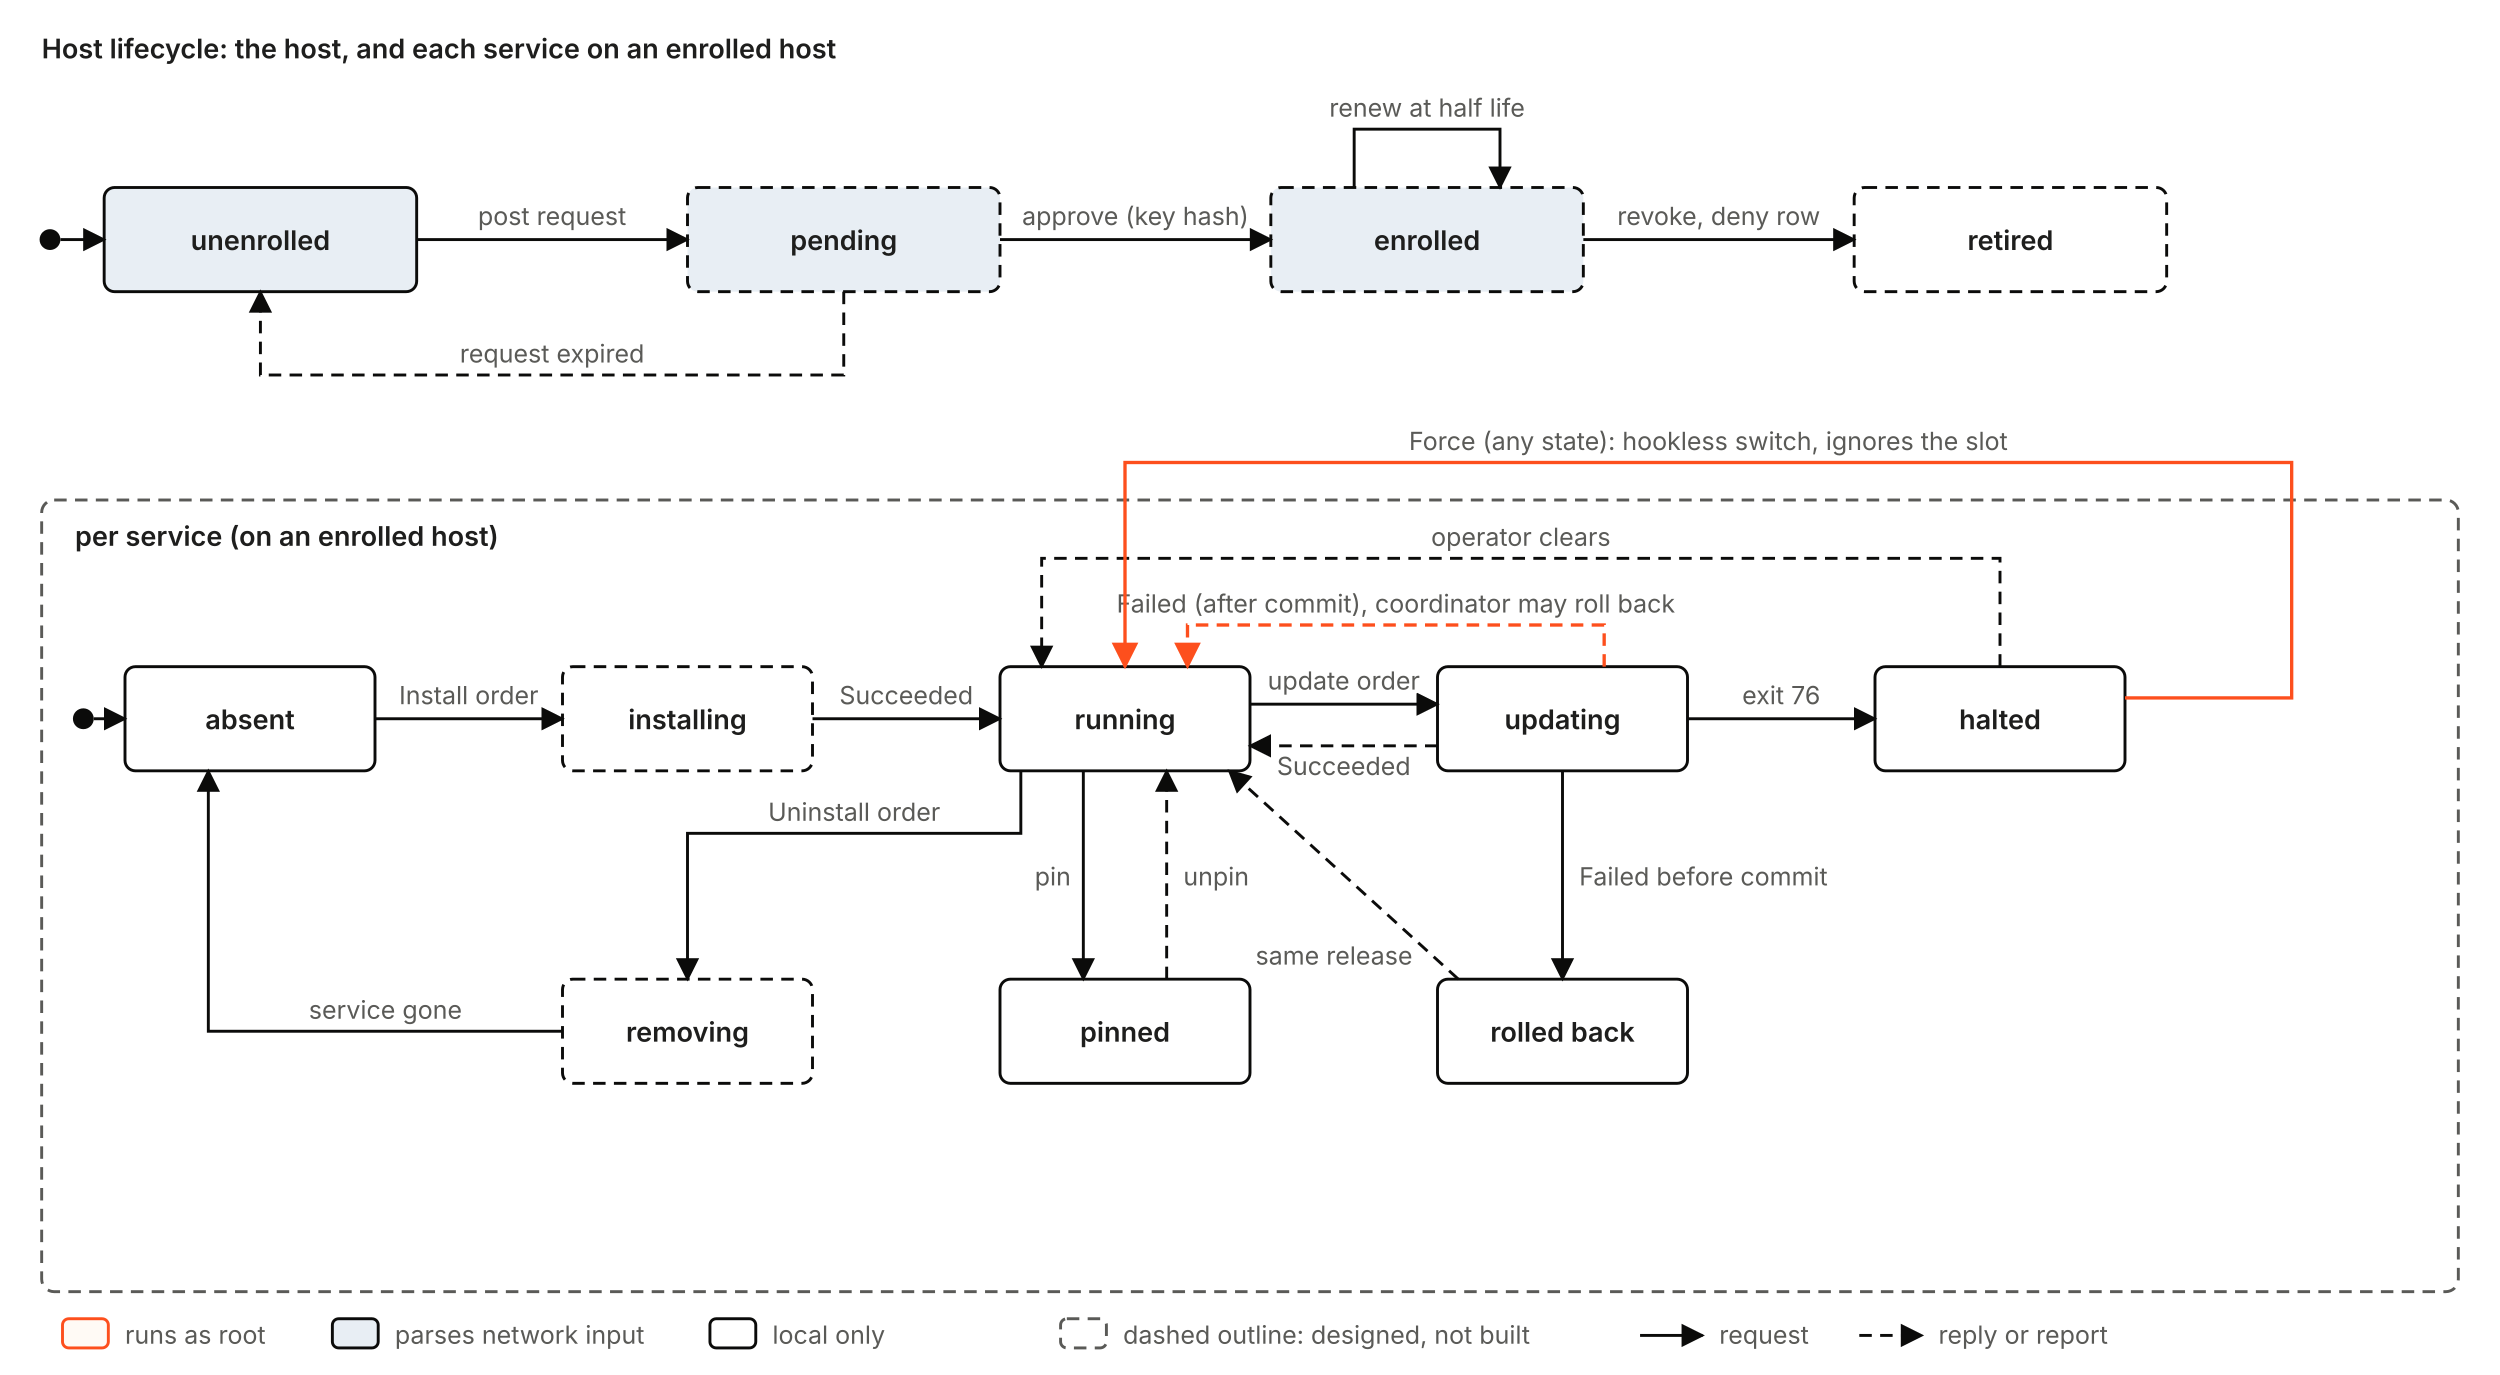
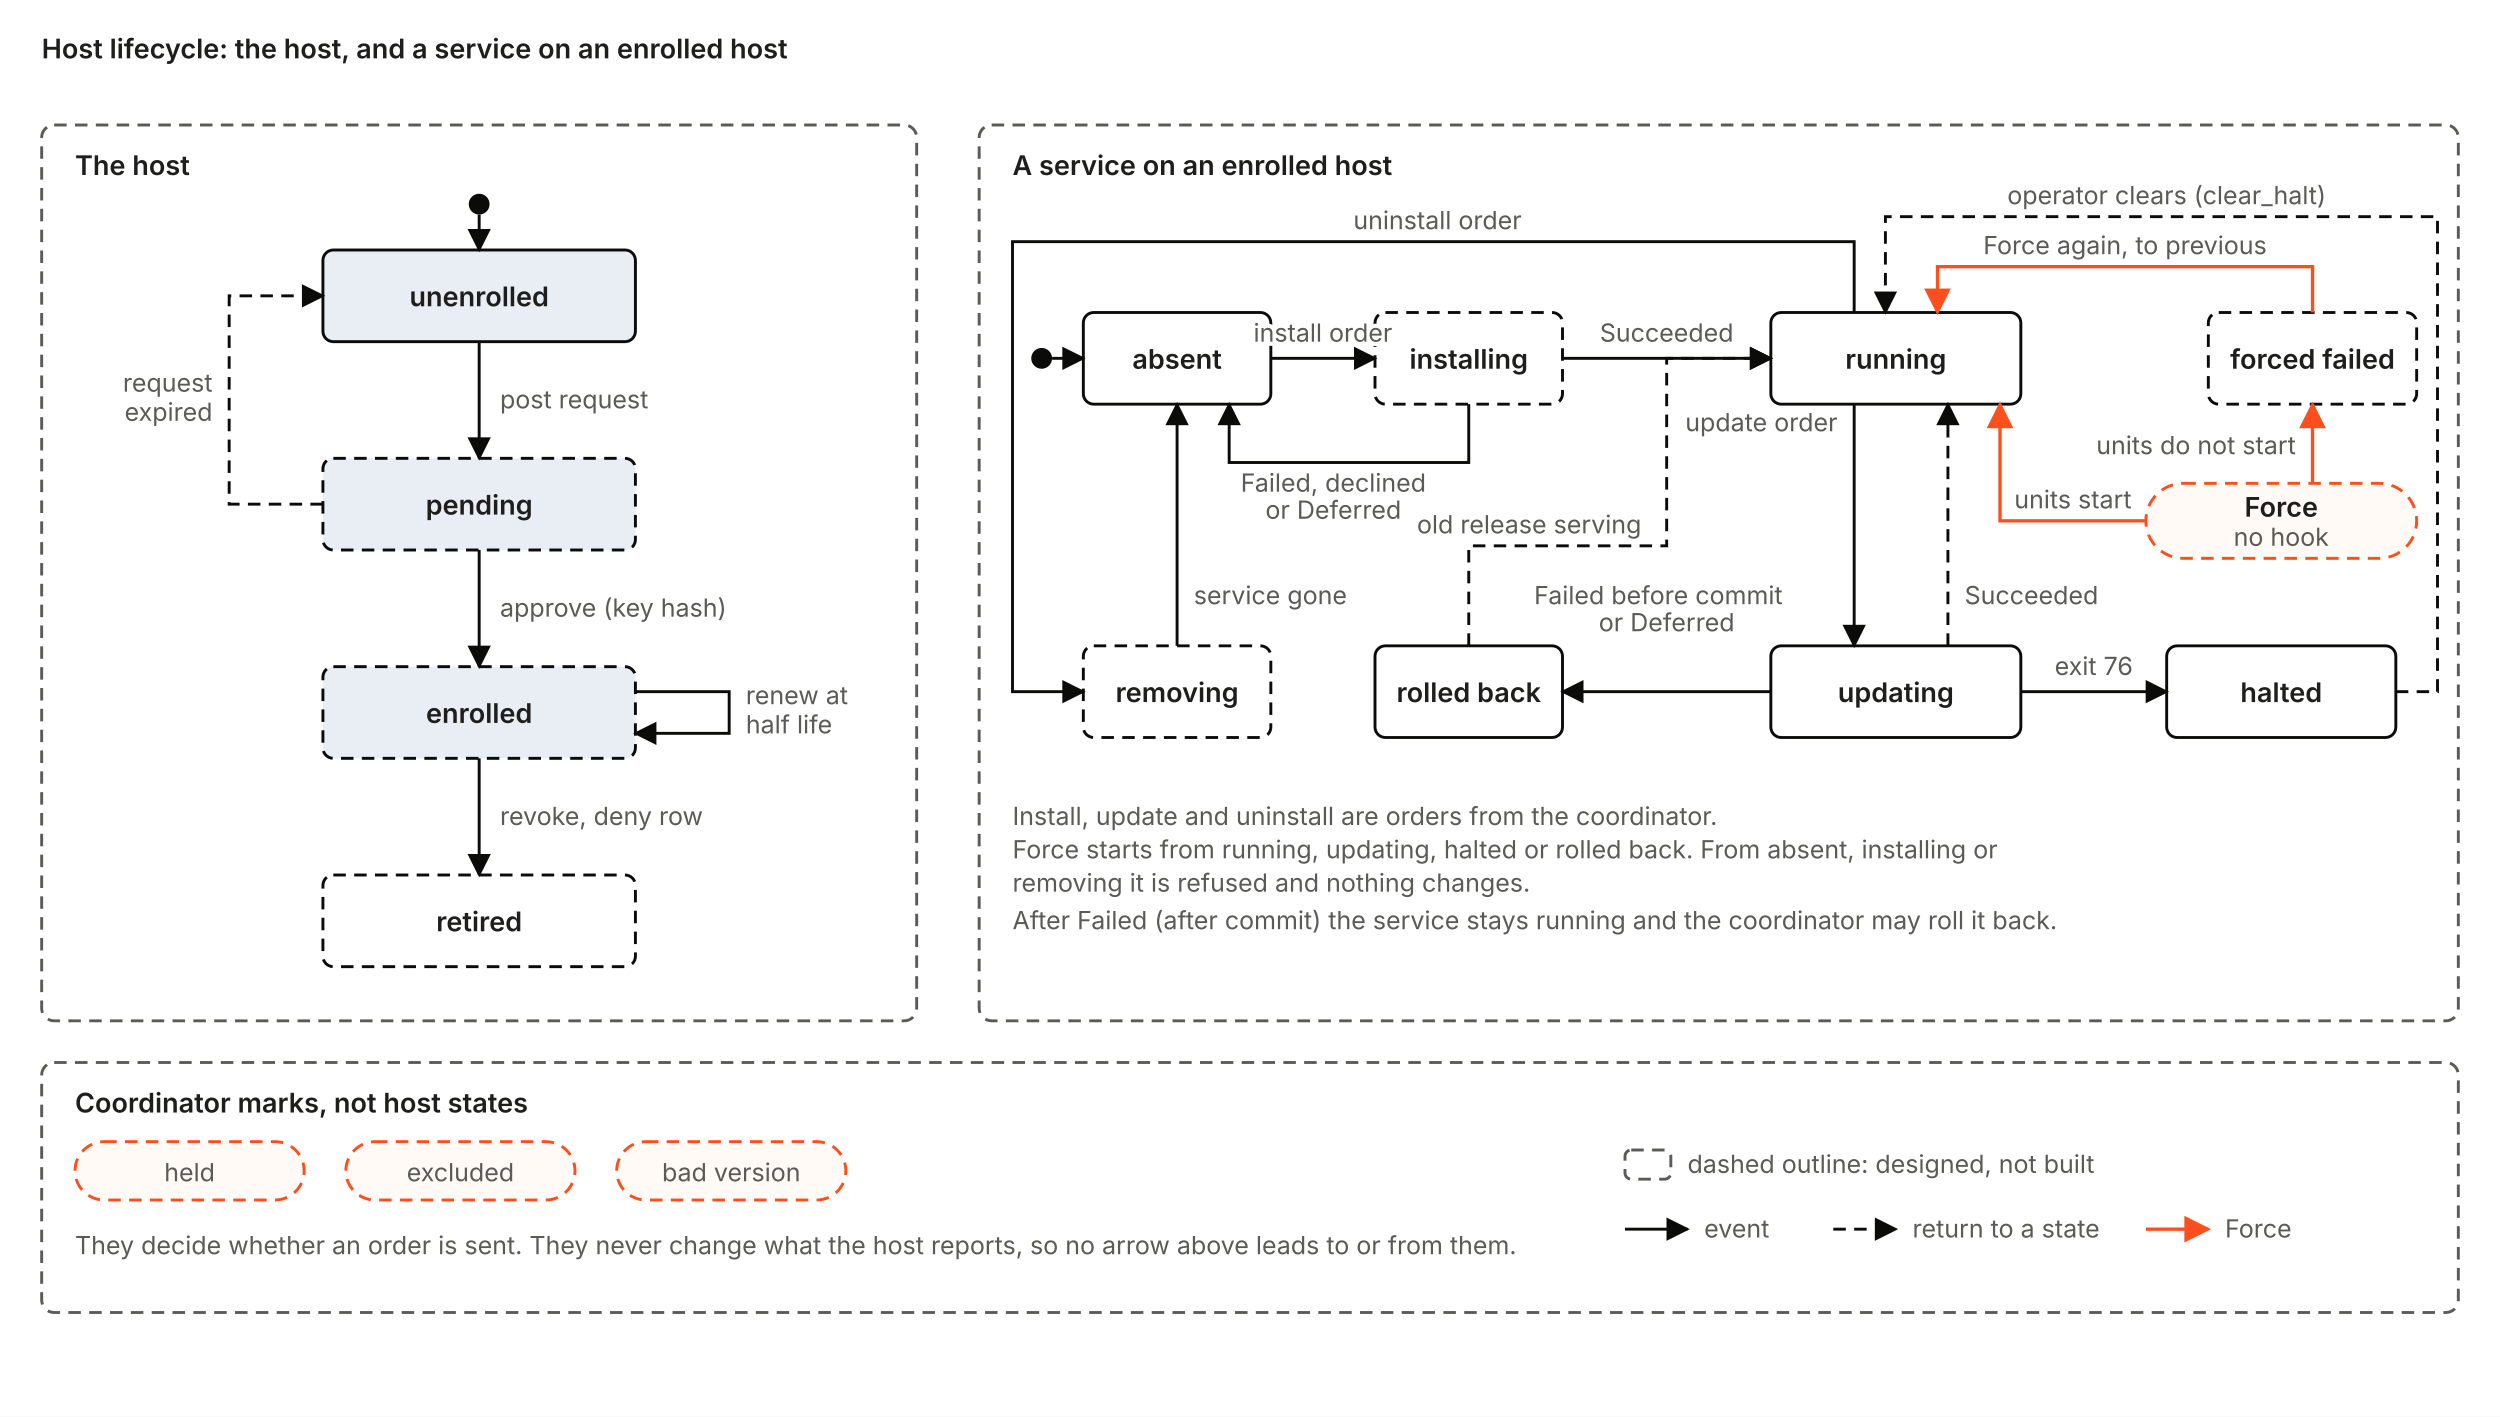
- <svg xmlns="http://www.w3.org/2000/svg" viewBox="0 0 1200 660" width="1200" height="660" role="img" aria-label="Host lifecycle state machine: unenrolled, pending, enrolled and retired for a host; absent, installing, running, updating, rolled back, halted, pinned and removing for each service on an enrolled host.">
+ <svg xmlns="http://www.w3.org/2000/svg" viewBox="0 0 1200 680" width="1200" height="680" role="img" aria-label="Host lifecycle as two state diagrams. The host: unenrolled, pending, enrolled, retired. A service on an enrolled host: absent, installing, running, updating, rolled back, halted, removing, forced failed. Every edge is labelled by its event.">
  <defs>
    <marker id="host-lifecycle-ak" viewBox="0 0 10 10" refX="9" refY="5" markerWidth="8" markerHeight="8" orient="auto-start-reverse">
      <path d="M0,0 L10,5 L0,10 z" fill="#0B0B0A" />
    </marker>
    <marker id="host-lifecycle-ao" viewBox="0 0 10 10" refX="9" refY="5" markerWidth="8" markerHeight="8" orient="auto-start-reverse">
      <path d="M0,0 L10,5 L0,10 z" fill="#FD4F1D" />
    </marker>
  </defs>
  <style>
.box{fill:#FFFFFF;stroke:#0B0B0A;stroke-width:1.4}
.box-b{fill:#E8EEF4;stroke:#0B0B0A;stroke-width:1.4}
.box-o{fill:#FFFAF5;stroke:#FD4F1D;stroke-width:1.4}
.box-t{fill:none;stroke:#FD4F1D;stroke-width:2}
.box-p{fill:none;stroke:#5A5A57;stroke-width:1.4;stroke-dasharray:6 4}
.dash{stroke-dasharray:6 4}
.tb{stroke:#FD4F1D;fill:none;stroke-width:2.2;stroke-dasharray:8 5}
.ln{stroke:#0B0B0A;fill:none;stroke-width:1.4}
.ln-d{stroke:#0B0B0A;fill:none;stroke-width:1.4;stroke-dasharray:6 4}
.ln-o{stroke:#FD4F1D;fill:none;stroke-width:1.6}
.ln-od{stroke:#FD4F1D;fill:none;stroke-width:1.6;stroke-dasharray:6 4}
.life{stroke:#5A5A57;stroke-width:1;stroke-dasharray:2 4}
text{fill:#1E1E1D;font-family:system-ui,-apple-system,'Segoe UI',sans-serif;font-size:13px}
.b{font-weight:600}
.t-m{fill:#5A5A57;font-size:12px}
.lbl{paint-order:stroke;stroke:#FFFFFF;stroke-width:4px;stroke-linejoin:round}
</style>
-   <rect x="0" y="0" width="1200" height="660" fill="#FFFFFF" />
-   <text x="20" y="28" class="b" font-size="16" text-anchor="start">Host lifecycle: the host, and each service on an enrolled host</text>
-   <rect x="50" y="90" width="150" height="50" rx="5" class="box-b" />
-   <text x="125" y="120" class="b" text-anchor="middle">unenrolled</text>
-   <rect x="330" y="90" width="150" height="50" rx="5" class="box-b dash" />
-   <text x="405" y="120" class="b" text-anchor="middle">pending</text>
-   <rect x="610" y="90" width="150" height="50" rx="5" class="box-b dash" />
-   <text x="685" y="120" class="b" text-anchor="middle">enrolled</text>
-   <rect x="890" y="90" width="150" height="50" rx="5" class="box dash" />
-   <text x="965" y="120" class="b" text-anchor="middle">retired</text>
-   <circle cx="24" cy="115" r="5" fill="#0B0B0A" />
-   <path d="M29,115 L50,115" class="ln" marker-end="url(#host-lifecycle-ak)" />
-   <path d="M200,115 L330,115" class="ln" marker-end="url(#host-lifecycle-ak)" />
-   <text x="265" y="108" class="t-m lbl" text-anchor="middle">post request</text>
-   <path d="M480,115 L610,115" class="ln" marker-end="url(#host-lifecycle-ak)" />
-   <text x="545" y="108" class="t-m lbl" text-anchor="middle">approve (key hash)</text>
-   <path d="M760,115 L890,115" class="ln" marker-end="url(#host-lifecycle-ak)" />
-   <text x="825" y="108" class="t-m lbl" text-anchor="middle">revoke, deny row</text>
-   <path d="M405,140 L405,180 L125,180 L125,140" class="ln-d" marker-end="url(#host-lifecycle-ak)" />
-   <text x="265" y="174" class="t-m lbl" text-anchor="middle">request expired</text>
-   <path d="M650,90 L650,62 L720,62 L720,90" class="ln" marker-end="url(#host-lifecycle-ak)" />
-   <text x="685" y="56" class="t-m lbl" text-anchor="middle">renew at half life</text>
-   <rect x="20" y="240" width="1160" height="380" rx="6" class="box-p" />
-   <text x="36" y="262" class="b" text-anchor="start">per service (on an enrolled host)</text>
-   <rect x="60" y="320" width="120" height="50" rx="5" class="box" />
-   <text x="120" y="350" class="b" text-anchor="middle">absent</text>
-   <rect x="270" y="320" width="120" height="50" rx="5" class="box dash" />
-   <text x="330" y="350" class="b" text-anchor="middle">installing</text>
-   <rect x="480" y="320" width="120" height="50" rx="5" class="box" />
-   <text x="540" y="350" class="b" text-anchor="middle">running</text>
-   <rect x="690" y="320" width="120" height="50" rx="5" class="box" />
-   <text x="750" y="350" class="b" text-anchor="middle">updating</text>
-   <rect x="900" y="320" width="120" height="50" rx="5" class="box" />
-   <text x="960" y="350" class="b" text-anchor="middle">halted</text>
-   <rect x="270" y="470" width="120" height="50" rx="5" class="box dash" />
-   <text x="330" y="500" class="b" text-anchor="middle">removing</text>
-   <rect x="480" y="470" width="120" height="50" rx="5" class="box" />
-   <text x="540" y="500" class="b" text-anchor="middle">pinned</text>
-   <rect x="690" y="470" width="120" height="50" rx="5" class="box" />
-   <text x="750" y="500" class="b" text-anchor="middle">rolled back</text>
-   <circle cx="40" cy="345" r="5" fill="#0B0B0A" />
-   <path d="M45,345 L60,345" class="ln" marker-end="url(#host-lifecycle-ak)" />
-   <path d="M180,345 L270,345" class="ln" marker-end="url(#host-lifecycle-ak)" />
-   <text x="225" y="338" class="t-m lbl" text-anchor="middle">Install order</text>
-   <path d="M390,345 L480,345" class="ln" marker-end="url(#host-lifecycle-ak)" />
-   <text x="435" y="338" class="t-m lbl" text-anchor="middle">Succeeded</text>
-   <path d="M600,338 L690,338" class="ln" marker-end="url(#host-lifecycle-ak)" />
-   <text x="645" y="331" class="t-m lbl" text-anchor="middle">update order</text>
-   <path d="M690,358 L600,358" class="ln-d" marker-end="url(#host-lifecycle-ak)" />
-   <text x="645" y="372" class="t-m lbl" text-anchor="middle">Succeeded</text>
-   <path d="M810,345 L900,345" class="ln" marker-end="url(#host-lifecycle-ak)" />
-   <text x="855" y="338" class="t-m lbl" text-anchor="middle">exit 76</text>
-   <path d="M960,320 L960,268 L500,268 L500,320" class="ln-d" marker-end="url(#host-lifecycle-ak)" />
-   <text x="730" y="262" class="t-m lbl" text-anchor="middle">operator clears</text>
-   <path d="M770,320 L770,300 L570,300 L570,320" class="ln-od" marker-end="url(#host-lifecycle-ao)" />
-   <text x="670" y="294" class="t-m lbl" text-anchor="middle">Failed (after commit), coordinator may roll back</text>
-   <path d="M750,370 L750,470" class="ln" marker-end="url(#host-lifecycle-ak)" />
-   <text x="758" y="425" class="t-m lbl" text-anchor="start">Failed before commit</text>
-   <path d="M700,470 L590,370" class="ln-d" marker-end="url(#host-lifecycle-ak)" />
-   <text x="678" y="463" class="t-m lbl" text-anchor="end">same release</text>
-   <path d="M520,370 L520,470" class="ln" marker-end="url(#host-lifecycle-ak)" />
-   <text x="514" y="425" class="t-m lbl" text-anchor="end">pin</text>
-   <path d="M560,470 L560,370" class="ln-d" marker-end="url(#host-lifecycle-ak)" />
-   <text x="568" y="425" class="t-m lbl" text-anchor="start">unpin</text>
-   <path d="M490,370 L490,400 L330,400 L330,470" class="ln" marker-end="url(#host-lifecycle-ak)" />
-   <text x="410" y="394" class="t-m lbl" text-anchor="middle">Uninstall order</text>
-   <path d="M270,495 L100,495 L100,370" class="ln" marker-end="url(#host-lifecycle-ak)" />
-   <text x="185" y="489" class="t-m lbl" text-anchor="middle">service gone</text>
-   <path d="M1020,335 L1100,335 L1100,222 L540,222 L540,320" class="ln-o" marker-end="url(#host-lifecycle-ao)" />
-   <text x="820" y="216" class="t-m lbl" text-anchor="middle">Force (any state): hookless switch, ignores the slot</text>
-   <rect x="30" y="633" width="22" height="14" rx="3" class="box-o" />
-   <text x="60" y="645" class="t-m" text-anchor="start">runs as root</text>
-   <rect x="159.538" y="633" width="22" height="14" rx="3" class="box-b" />
-   <text x="189.538" y="645" class="t-m" text-anchor="start">parses network input</text>
-   <rect x="340.769" y="633" width="22" height="14" rx="3" class="box" />
-   <text x="370.769" y="645" class="t-m" text-anchor="start">local only</text>
-   <rect x="509.077" y="633" width="22" height="14" rx="3" class="box-p" />
-   <text x="539.077" y="645" class="t-m" text-anchor="start">dashed outline: designed, not built</text>
-   <path d="M787.231,641 L817.231,641" class="ln" marker-end="url(#host-lifecycle-ak)" />
-   <text x="825.231" y="645" class="t-m" text-anchor="start">request</text>
-   <path d="M892.462,641 L922.462,641" class="ln-d" marker-end="url(#host-lifecycle-ak)" />
-   <text x="930.462" y="645" class="t-m" text-anchor="start">reply or report</text>
+   <rect x="0" y="0" width="1200" height="680" fill="#FFFFFF" />
+   <text x="20" y="28" class="b" font-size="16" text-anchor="start">Host lifecycle: the host, and a service on an enrolled host</text>
+   <rect x="20" y="60" width="420" height="430" rx="6" class="box-p" />
+   <text x="36" y="84" class="b" text-anchor="start">The host</text>
+   <rect x="155" y="120" width="150" height="44" rx="5" class="box-b" />
+   <text x="230" y="147" class="b" text-anchor="middle">unenrolled</text>
+   <rect x="155" y="220" width="150" height="44" rx="5" class="box-b dash" />
+   <text x="230" y="247" class="b" text-anchor="middle">pending</text>
+   <rect x="155" y="320" width="150" height="44" rx="5" class="box-b dash" />
+   <text x="230" y="347" class="b" text-anchor="middle">enrolled</text>
+   <rect x="155" y="420" width="150" height="44" rx="5" class="box dash" />
+   <text x="230" y="447" class="b" text-anchor="middle">retired</text>
+   <circle cx="230" cy="98" r="5" fill="#0B0B0A" />
+   <path d="M230,103 L230,120" class="ln" marker-end="url(#host-lifecycle-ak)" />
+   <path d="M230,164 L230,220" class="ln" marker-end="url(#host-lifecycle-ak)" />
+   <text x="240" y="196" class="t-m lbl" text-anchor="start">post request</text>
+   <path d="M230,264 L230,320" class="ln" marker-end="url(#host-lifecycle-ak)" />
+   <text x="240" y="296" class="t-m lbl" text-anchor="start">approve (key hash)</text>
+   <path d="M230,364 L230,420" class="ln" marker-end="url(#host-lifecycle-ak)" />
+   <text x="240" y="396" class="t-m lbl" text-anchor="start">revoke, deny row</text>
+   <path d="M155,242 L110,242 L110,142 L155,142" class="ln-d" marker-end="url(#host-lifecycle-ak)" />
+   <text x="102" y="188" class="t-m lbl" text-anchor="end">request</text>
+   <text x="102" y="202" class="t-m lbl" text-anchor="end">expired</text>
+   <path d="M305,332 L350,332 L350,352 L305,352" class="ln" marker-end="url(#host-lifecycle-ak)" />
+   <text x="358" y="338" class="t-m lbl" text-anchor="start">renew at</text>
+   <text x="358" y="352" class="t-m lbl" text-anchor="start">half life</text>
+   <rect x="470" y="60" width="710" height="430" rx="6" class="box-p" />
+   <text x="486" y="84" class="b" text-anchor="start">A service on an enrolled host</text>
+   <rect x="520" y="150" width="90" height="44" rx="5" class="box" />
+   <text x="565" y="177" class="b" text-anchor="middle">absent</text>
+   <rect x="660" y="150" width="90" height="44" rx="5" class="box dash" />
+   <text x="705" y="177" class="b" text-anchor="middle">installing</text>
+   <rect x="850" y="150" width="120" height="44" rx="5" class="box" />
+   <text x="910" y="177" class="b" text-anchor="middle">running</text>
+   <rect x="1060" y="150" width="100" height="44" rx="5" class="box dash" />
+   <text x="1110" y="177" class="b" text-anchor="middle">forced failed</text>
+   <rect x="520" y="310" width="90" height="44" rx="5" class="box dash" />
+   <text x="565" y="337" class="b" text-anchor="middle">removing</text>
+   <rect x="660" y="310" width="90" height="44" rx="5" class="box" />
+   <text x="705" y="337" class="b" text-anchor="middle">rolled back</text>
+   <rect x="850" y="310" width="120" height="44" rx="5" class="box" />
+   <text x="910" y="337" class="b" text-anchor="middle">updating</text>
+   <rect x="1040" y="310" width="110" height="44" rx="5" class="box" />
+   <text x="1095" y="337" class="b" text-anchor="middle">halted</text>
+   <rect x="1030" y="232" width="130" height="36" rx="18" class="box-o dash" />
+   <text x="1095" y="248" class="b" text-anchor="middle">Force</text>
+   <text x="1095" y="262" class="t-m" text-anchor="middle">no hook</text>
+   <circle cx="500" cy="172" r="5" fill="#0B0B0A" />
+   <path d="M505,172 L520,172" class="ln" marker-end="url(#host-lifecycle-ak)" />
+   <path d="M610,172 L660,172" class="ln" marker-end="url(#host-lifecycle-ak)" />
+   <text x="635" y="164" class="t-m lbl" text-anchor="middle">install order</text>
+   <path d="M750,172 L850,172" class="ln" marker-end="url(#host-lifecycle-ak)" />
+   <text x="800" y="164" class="t-m lbl" text-anchor="middle">Succeeded</text>
+   <path d="M705,194 L705,222 L590,222 L590,194" class="ln" marker-end="url(#host-lifecycle-ak)" />
+   <text x="640" y="236" class="t-m lbl" text-anchor="middle">Failed, declined</text>
+   <text x="640" y="249" class="t-m lbl" text-anchor="middle">or Deferred</text>
+   <path d="M565,310 L565,194" class="ln" marker-end="url(#host-lifecycle-ak)" />
+   <text x="573" y="290" class="t-m lbl" text-anchor="start">service gone</text>
+   <path d="M890,194 L890,310" class="ln" marker-end="url(#host-lifecycle-ak)" />
+   <text x="882" y="207" class="t-m lbl" text-anchor="end">update order</text>
+   <path d="M935,310 L935,194" class="ln-d" marker-end="url(#host-lifecycle-ak)" />
+   <text x="943" y="290" class="t-m lbl" text-anchor="start">Succeeded</text>
+   <path d="M850,332 L750,332" class="ln" marker-end="url(#host-lifecycle-ak)" />
+   <text x="796" y="290" class="t-m lbl" text-anchor="middle">Failed before commit</text>
+   <text x="800" y="303" class="t-m lbl" text-anchor="middle">or Deferred</text>
+   <path d="M705,310 L705,262 L800,262 L800,172 L850,172" class="ln-d" marker-end="url(#host-lifecycle-ak)" />
+   <text x="734" y="256" class="t-m lbl" text-anchor="middle">old release serving</text>
+   <path d="M970,332 L1040,332" class="ln" marker-end="url(#host-lifecycle-ak)" />
+   <text x="1005" y="324" class="t-m lbl" text-anchor="middle">exit 76</text>
+   <path d="M1150,332 L1170,332 L1170,104 L905,104 L905,150" class="ln-d" marker-end="url(#host-lifecycle-ak)" />
+   <text x="1040" y="98" class="t-m lbl" text-anchor="middle">operator clears (clear_halt)</text>
+   <path d="M890,150 L890,116 L486,116 L486,332 L520,332" class="ln" marker-end="url(#host-lifecycle-ak)" />
+   <text x="690" y="110" class="t-m lbl" text-anchor="middle">uninstall order</text>
+   <path d="M1030,250 L960,250 L960,194" class="ln-o" marker-end="url(#host-lifecycle-ao)" />
+   <text x="995" y="244" class="t-m lbl" text-anchor="middle">units start</text>
+   <path d="M1110,232 L1110,194" class="ln-o" marker-end="url(#host-lifecycle-ao)" />
+   <text x="1102" y="218" class="t-m lbl" text-anchor="end">units do not start</text>
+   <path d="M1110,150 L1110,128 L930,128 L930,150" class="ln-o" marker-end="url(#host-lifecycle-ao)" />
+   <text x="1020" y="122" class="t-m lbl" text-anchor="middle">Force again, to previous</text>
+   <text x="486" y="396" class="t-m" text-anchor="start">Install, update and uninstall are orders from the coordinator.</text>
+   <text x="486" y="412" class="t-m" text-anchor="start">Force starts from running, updating, halted or rolled back. From absent, installing or</text>
+   <text x="486" y="428" class="t-m" text-anchor="start">removing it is refused and nothing changes.</text>
+   <text x="486" y="446" class="t-m" text-anchor="start">After Failed (after commit) the service stays running and the coordinator may roll it back.</text>
+   <rect x="20" y="510" width="1160" height="120" rx="6" class="box-p" />
+   <text x="36" y="534" class="b" text-anchor="start">Coordinator marks, not host states</text>
+   <rect x="36" y="548" width="110" height="28" rx="14" class="box-o dash" />
+   <text x="91" y="567" class="t-m" text-anchor="middle">held</text>
+   <rect x="166" y="548" width="110" height="28" rx="14" class="box-o dash" />
+   <text x="221" y="567" class="t-m" text-anchor="middle">excluded</text>
+   <rect x="296" y="548" width="110" height="28" rx="14" class="box-o dash" />
+   <text x="351" y="567" class="t-m" text-anchor="middle">bad version</text>
+   <text x="36" y="602" class="t-m" text-anchor="start">They decide whether an order is sent. They never change what the host reports, so no arrow above leads to or from them.</text>
+   <rect x="780" y="552" width="22" height="14" rx="3" class="box-p" />
+   <text x="810" y="563" class="t-m" text-anchor="start">dashed outline: designed, not built</text>
+   <path d="M780,590 L810,590" class="ln" marker-end="url(#host-lifecycle-ak)" />
+   <text x="818" y="594" class="t-m" text-anchor="start">event</text>
+   <path d="M880,590 L910,590" class="ln-d" marker-end="url(#host-lifecycle-ak)" />
+   <text x="918" y="594" class="t-m" text-anchor="start">return to a state</text>
+   <path d="M1030,590 L1060,590" class="ln-o" marker-end="url(#host-lifecycle-ao)" />
+   <text x="1068" y="594" class="t-m" text-anchor="start">Force</text>
</svg>
